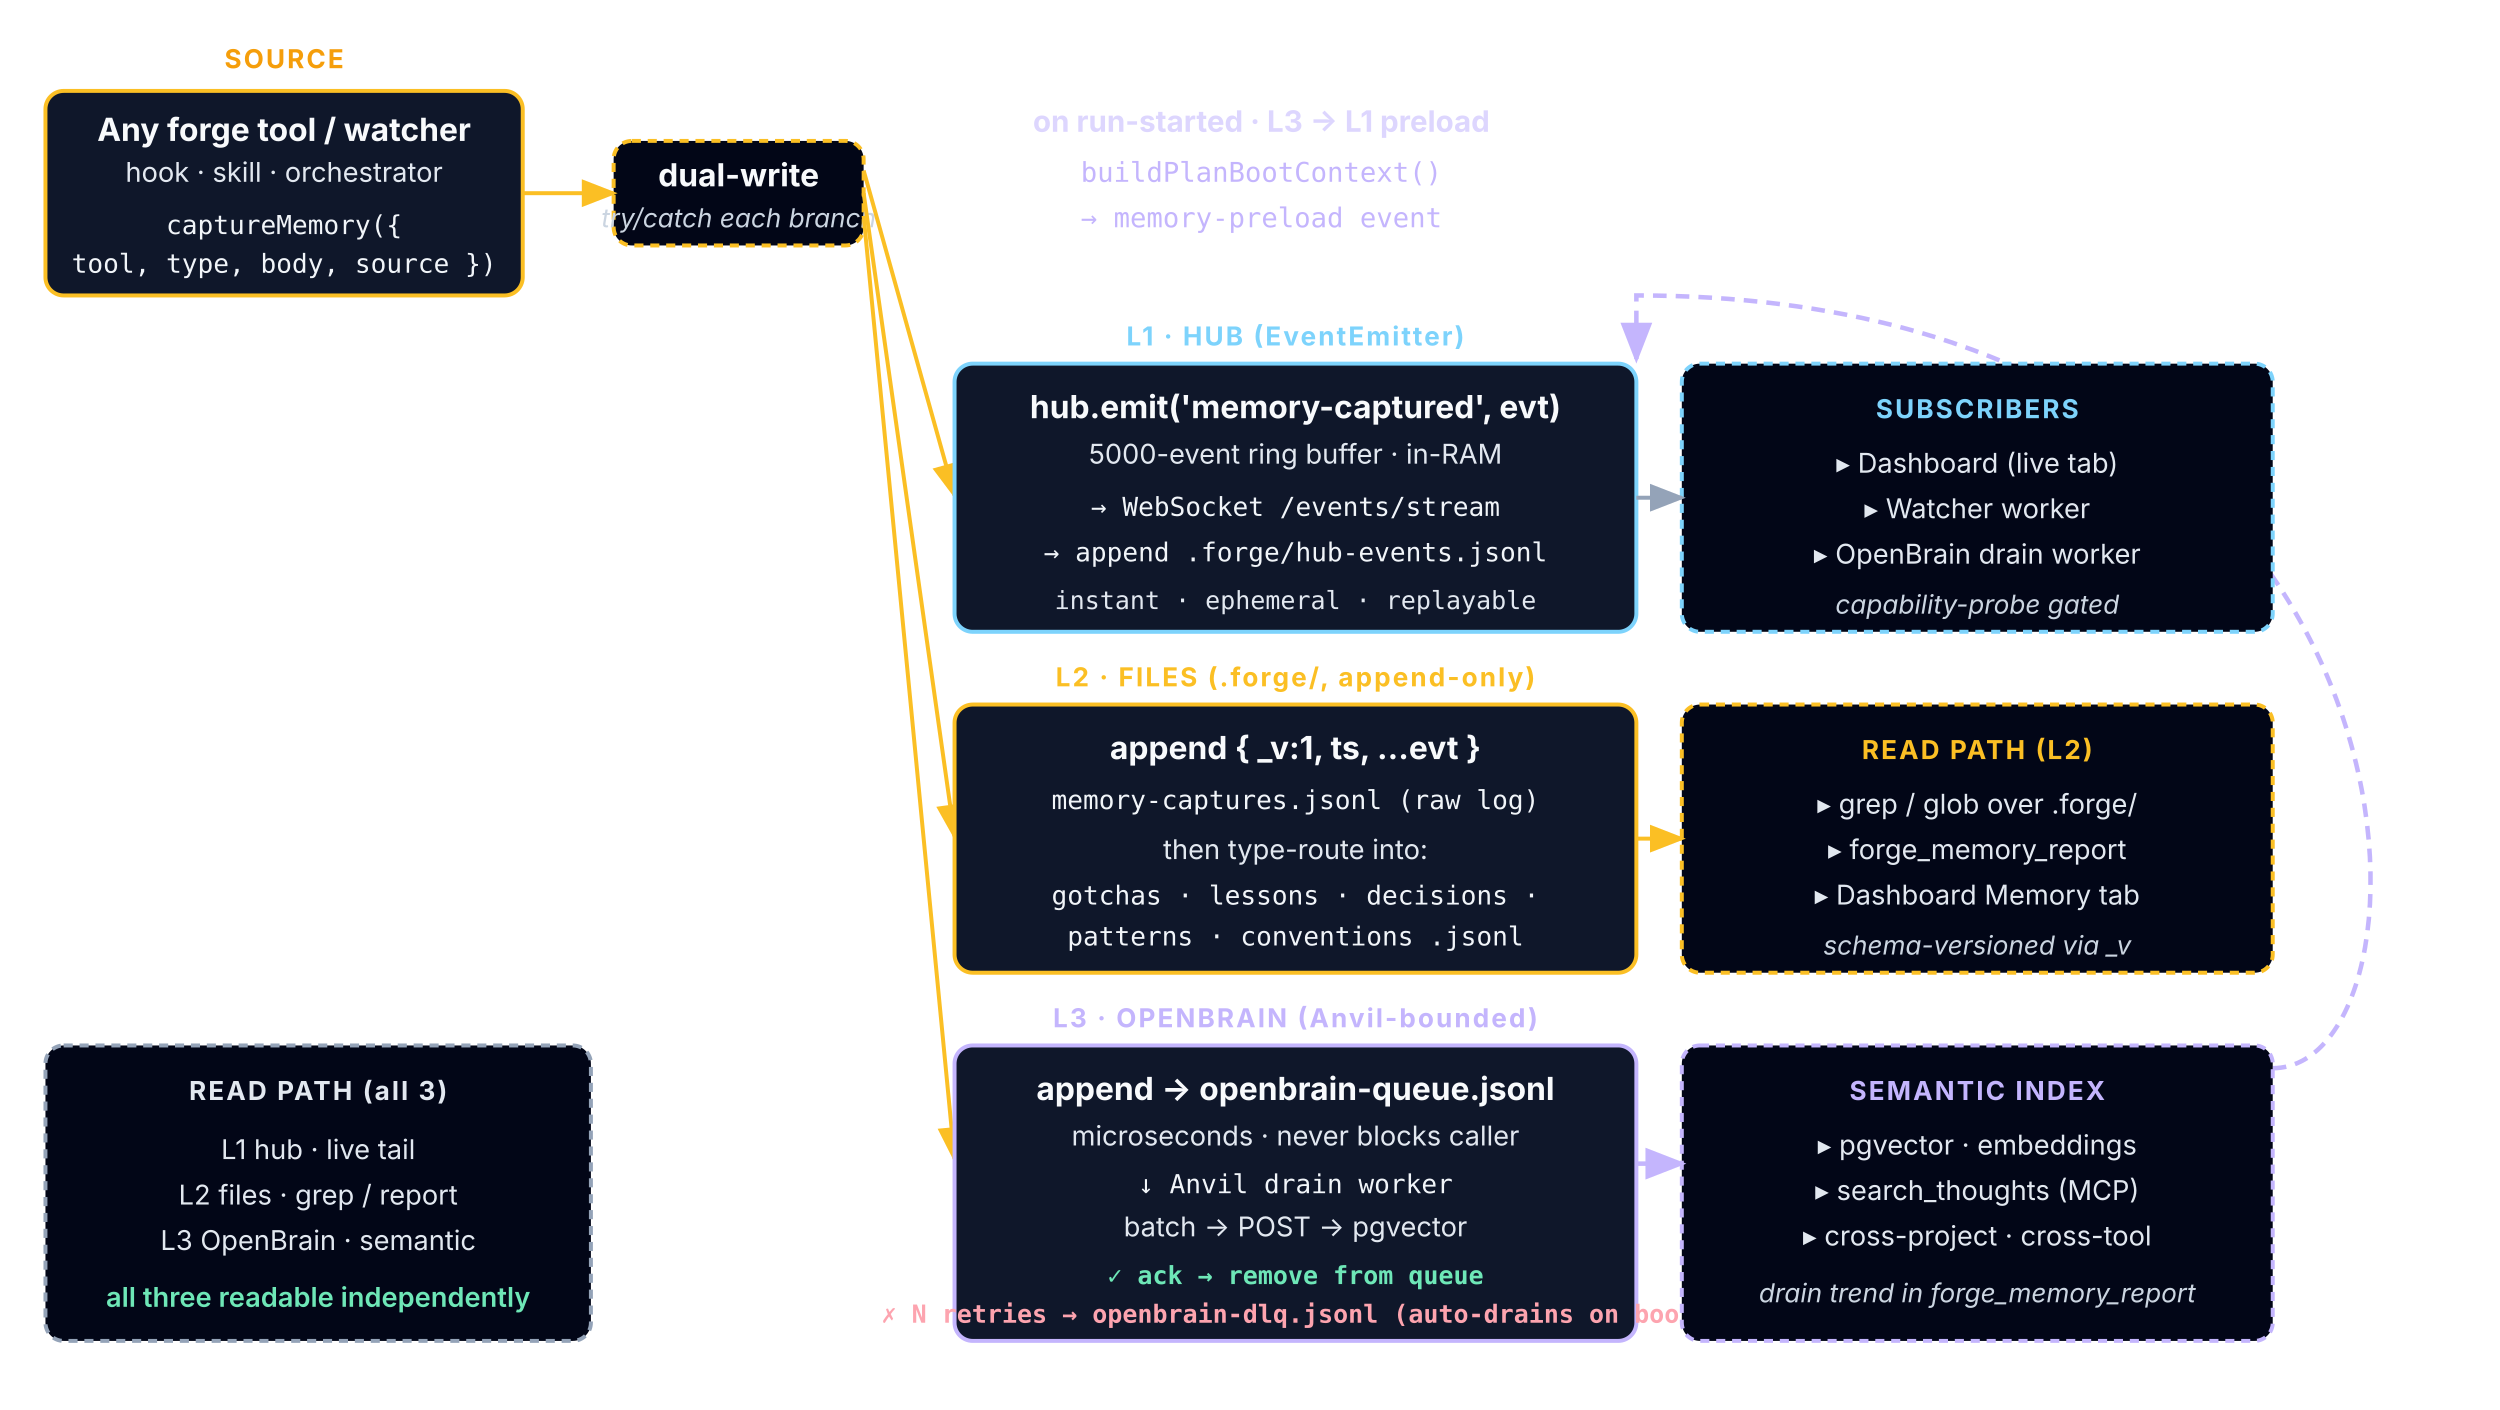
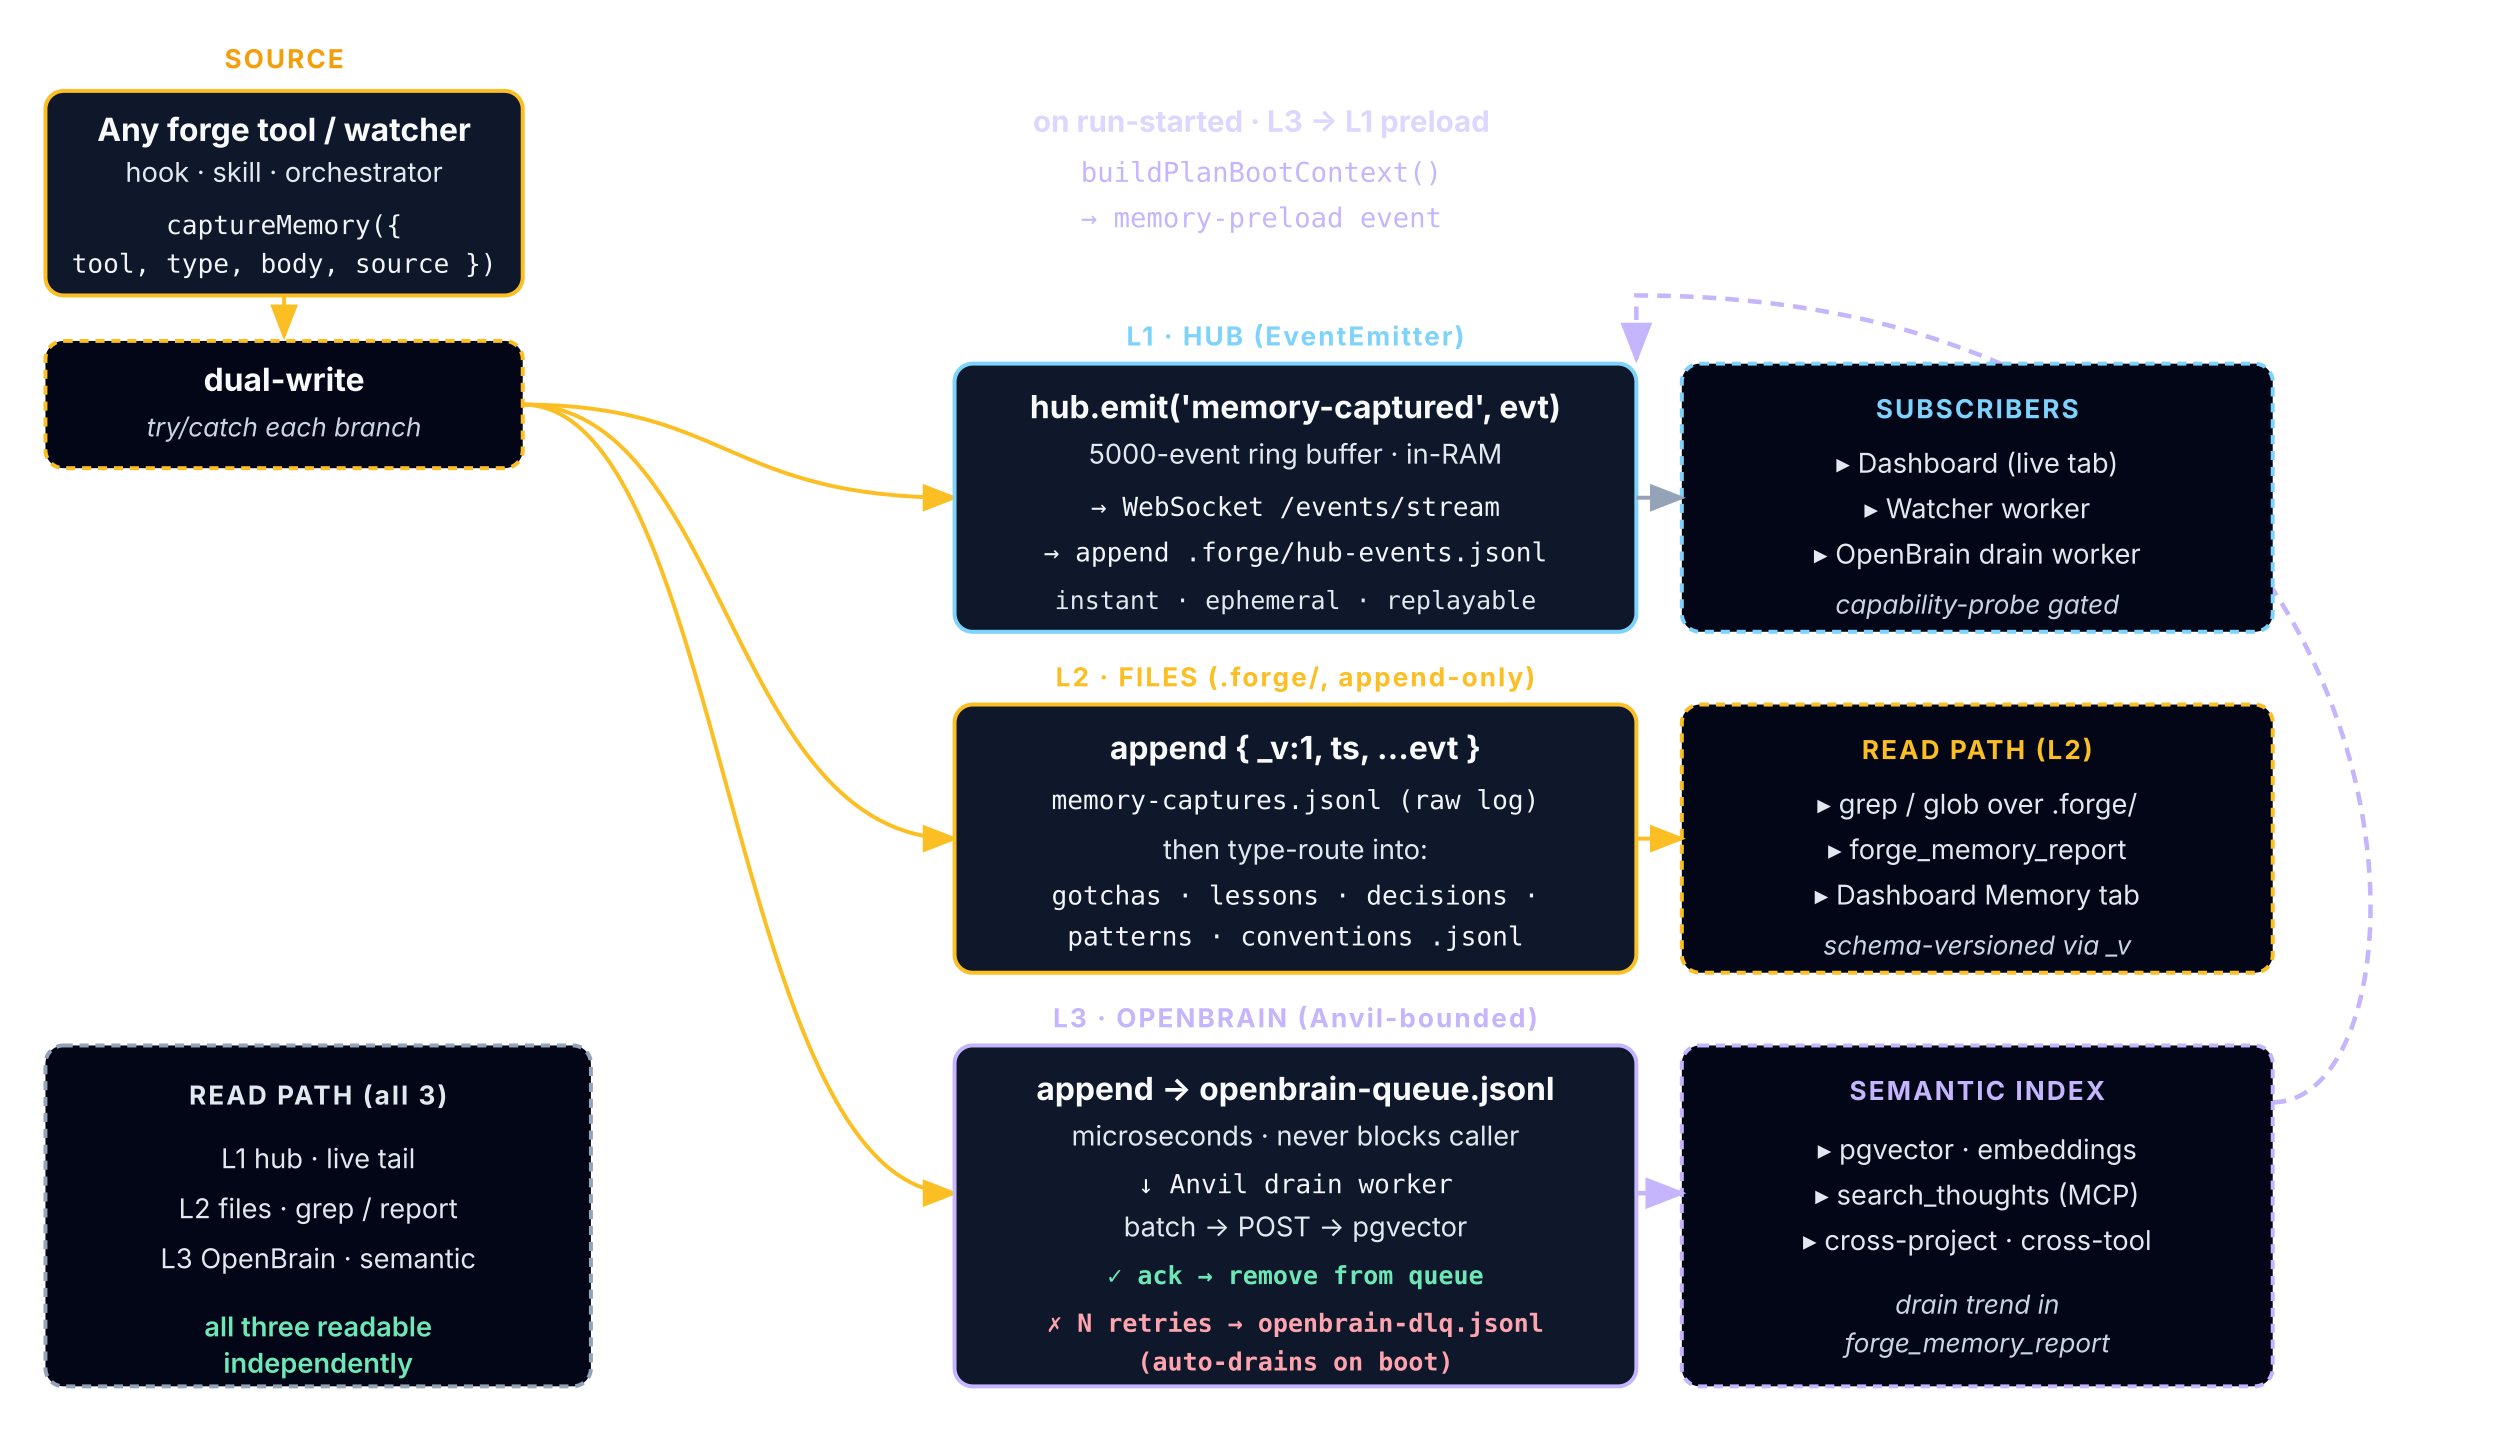
- <svg xmlns="http://www.w3.org/2000/svg" viewBox="0 0 1100 620" fill="none" role="img" aria-labelledby="mcd-title mcd-desc">
+ <svg xmlns="http://www.w3.org/2000/svg" viewBox="0 0 1100 640" fill="none" role="img" aria-labelledby="mcd-title mcd-desc">
  <style>
    text { font-family: 'Inter', sans-serif; }
    .node { rx: 8; ry: 8; stroke-width: 1.75; }
    .arrow { stroke: #94a3b8; stroke-width: 1.75; fill: none; marker-end: url(#mcdah); }
    .arrow-amber { stroke: #fbbf24; stroke-width: 1.75; fill: none; marker-end: url(#mcdah-amber); }
    .arrow-violet { stroke: #c4b5fd; stroke-width: 2; fill: none; marker-end: url(#mcdah-violet); stroke-dasharray: 6 4; }
    .label { font-size: 12px; fill: #e2e8f0; }
    .small { font-size: 12px; fill: #cbd5e1; }
    .title { font-size: 14px; fill: #f8fafc; font-weight: 700; }
    .tier { font-size: 11.5px; font-weight: 700; text-transform: uppercase; letter-spacing: 0.08em; }
    .file { font-size: 11.5px; font-family: 'JetBrains Mono', monospace; fill: #f1f5f9; }
    .surf { font-size: 11px; font-family: 'JetBrains Mono', monospace; fill: #e2e8f0; }
    .note { font-size: 11.5px; fill: #cbd5e1; font-style: italic; }
    .preload-label { font-size: 13px; fill: #ddd6fe; font-weight: 700; }
    .preload-sub { font-size: 12px; fill: #c4b5fd; font-family: 'JetBrains Mono', monospace; }
    .ok { fill: #6ee7b7; font-weight: 600; }
    .err { fill: #fda4af; font-weight: 600; }
  </style>
  <defs>
    <marker id="mcdah" markerWidth="9" markerHeight="7" refX="8" refY="3.5" orient="auto">
      <path d="M0,0 L9,3.5 L0,7" fill="#94a3b8" />
    </marker>
    <marker id="mcdah-amber" markerWidth="9" markerHeight="7" refX="8" refY="3.5" orient="auto">
      <path d="M0,0 L9,3.5 L0,7" fill="#fbbf24" />
    </marker>
    <marker id="mcdah-violet" markerWidth="9" markerHeight="7" refX="8" refY="3.5" orient="auto">
      <path d="M0,0 L9,3.5 L0,7" fill="#c4b5fd" />
    </marker>
  </defs>
-   <path d="M1000,470 C 1080,470 1080,130 720,130 L 720,158" class="arrow-violet" />
+   <path d="M1000,485 C 1080,485 1080,130 720,130 L 720,158" class="arrow-violet" />
  <text x="555" y="58" class="preload-label" text-anchor="middle">on run-started · L3 → L1 preload</text>
  <text x="555" y="80" class="preload-sub" text-anchor="middle">buildPlanBootContext()</text>
  <text x="555" y="100" class="preload-sub" text-anchor="middle">→ memory-preload event</text>
  <text x="125" y="30" class="tier" style="fill:#f59e0b;" text-anchor="middle">SOURCE</text>
  <rect x="20" y="40" width="210" height="90" class="node" fill="#0f172a" stroke="#fbbf24" />
  <text x="125" y="62" class="title" text-anchor="middle">Any forge tool / watcher</text>
  <text x="125" y="80" class="label" text-anchor="middle">hook · skill · orchestrator</text>
  <text x="125" y="103" class="file" text-anchor="middle">captureMemory({</text>
  <text x="125" y="120" class="file" text-anchor="middle">tool, type, body, source })</text>
-   <rect x="270" y="62" width="110" height="46" class="node" fill="#020617" stroke="#fbbf24" stroke-dasharray="4 3" />
-   <text x="325" y="82" class="title" text-anchor="middle">dual-write</text>
-   <text x="325" y="100" class="note" text-anchor="middle">try/catch each branch</text>
-   <path d="M230,85 L270,85" class="arrow-amber" />
-   <path d="M380,75 L420,218" class="arrow-amber" />
-   <path d="M380,85 L420,368" class="arrow-amber" />
-   <path d="M380,95 L420,510" class="arrow-amber" />
+   <path d="M125,130 L125,148" class="arrow-amber" />
+   <rect x="20" y="150" width="210" height="56" class="node" fill="#020617" stroke="#fbbf24" stroke-dasharray="4 3" />
+   <text x="125" y="172" class="title" text-anchor="middle">dual-write</text>
+   <text x="125" y="192" class="note" text-anchor="middle">try/catch each branch</text>
+   <path d="M230,178 C 320,178 320,219 420,219" class="arrow-amber" />
+   <path d="M230,178 C 320,178 320,369 420,369" class="arrow-amber" />
+   <path d="M230,178 C 320,178 320,525 420,525" class="arrow-amber" />
  <text x="570" y="152" class="tier" style="fill:#7dd3fc;" text-anchor="middle">L1 · HUB (EventEmitter)</text>
  <rect x="420" y="160" width="300" height="118" class="node" fill="#0f172a" stroke="#7dd3fc" />
  <text x="570" y="184" class="title" text-anchor="middle">hub.emit('memory-captured', evt)</text>
  <text x="570" y="204" class="label" text-anchor="middle">5000-event ring buffer · in-RAM</text>
  <text x="570" y="227" class="file" text-anchor="middle">→ WebSocket /events/stream</text>
  <text x="570" y="247" class="file" text-anchor="middle">→ append .forge/hub-events.jsonl</text>
  <text x="570" y="268" class="surf" text-anchor="middle">instant · ephemeral · replayable</text>
  <rect x="740" y="160" width="260" height="118" class="node" fill="#020617" stroke="#7dd3fc" stroke-dasharray="4 3" />
  <text x="870" y="184" class="tier" style="fill:#7dd3fc;" text-anchor="middle">SUBSCRIBERS</text>
  <text x="870" y="208" class="label" text-anchor="middle">▸ Dashboard (live tab)</text>
  <text x="870" y="228" class="label" text-anchor="middle">▸ Watcher worker</text>
  <text x="870" y="248" class="label" text-anchor="middle">▸ OpenBrain drain worker</text>
  <text x="870" y="270" class="note" text-anchor="middle">capability-probe gated</text>
  <path d="M720,219 L740,219" class="arrow" />
  <text x="570" y="302" class="tier" style="fill:#fbbf24;" text-anchor="middle">L2 · FILES (.forge/, append-only)</text>
  <rect x="420" y="310" width="300" height="118" class="node" fill="#0f172a" stroke="#fbbf24" />
  <text x="570" y="334" class="title" text-anchor="middle">append { _v:1, ts, ...evt }</text>
  <text x="570" y="356" class="file" text-anchor="middle">memory-captures.jsonl  (raw log)</text>
  <text x="570" y="378" class="label" text-anchor="middle">then type-route into:</text>
  <text x="570" y="398" class="file" text-anchor="middle">gotchas · lessons · decisions ·</text>
  <text x="570" y="416" class="file" text-anchor="middle">patterns · conventions  .jsonl</text>
  <rect x="740" y="310" width="260" height="118" class="node" fill="#020617" stroke="#fbbf24" stroke-dasharray="4 3" />
  <text x="870" y="334" class="tier" style="fill:#fbbf24;" text-anchor="middle">READ PATH (L2)</text>
  <text x="870" y="358" class="label" text-anchor="middle">▸ grep / glob over .forge/</text>
  <text x="870" y="378" class="label" text-anchor="middle">▸ forge_memory_report</text>
  <text x="870" y="398" class="label" text-anchor="middle">▸ Dashboard Memory tab</text>
  <text x="870" y="420" class="note" text-anchor="middle">schema-versioned via _v</text>
  <path d="M720,369 L740,369" class="arrow-amber" />
  <text x="570" y="452" class="tier" style="fill:#c4b5fd;" text-anchor="middle">L3 · OPENBRAIN (Anvil-bounded)</text>
-   <rect x="420" y="460" width="300" height="130" class="node" fill="#0f172a" stroke="#c4b5fd" />
+   <rect x="420" y="460" width="300" height="150" class="node" fill="#0f172a" stroke="#c4b5fd" />
  <text x="570" y="484" class="title" text-anchor="middle">append → openbrain-queue.jsonl</text>
  <text x="570" y="504" class="label" text-anchor="middle">microseconds · never blocks caller</text>
  <text x="570" y="525" class="file" text-anchor="middle">↓ Anvil drain worker</text>
  <text x="570" y="544" class="label" text-anchor="middle">batch → POST → pgvector</text>
  <text x="570" y="565" class="surf ok" text-anchor="middle">✓ ack → remove from queue</text>
-   <text x="570" y="582" class="surf err" text-anchor="middle">✗ N retries → openbrain-dlq.jsonl   (auto-drains on boot)</text>
-   <rect x="740" y="460" width="260" height="130" class="node" fill="#020617" stroke="#c4b5fd" stroke-dasharray="4 3" />
+   <text x="570" y="586" class="surf err" text-anchor="middle">✗ N retries → openbrain-dlq.jsonl</text>
+   <text x="570" y="603" class="surf err" text-anchor="middle">(auto-drains on boot)</text>
+   <rect x="740" y="460" width="260" height="150" class="node" fill="#020617" stroke="#c4b5fd" stroke-dasharray="4 3" />
  <text x="870" y="484" class="tier" style="fill:#c4b5fd;" text-anchor="middle">SEMANTIC INDEX</text>
-   <text x="870" y="508" class="label" text-anchor="middle">▸ pgvector · embeddings</text>
-   <text x="870" y="528" class="label" text-anchor="middle">▸ search_thoughts (MCP)</text>
-   <text x="870" y="548" class="label" text-anchor="middle">▸ cross-project · cross-tool</text>
-   <text x="870" y="573" class="note" text-anchor="middle">drain trend in forge_memory_report</text>
-   <path d="M720,512 L740,512" class="arrow-violet" />
-   <rect x="20" y="460" width="240" height="130" class="node" fill="#020617" stroke="#94a3b8" stroke-dasharray="4 3" />
-   <text x="140" y="484" class="tier" style="fill:#e2e8f0;" text-anchor="middle">READ PATH (all 3)</text>
-   <text x="140" y="510" class="label" text-anchor="middle">L1 hub · live tail</text>
-   <text x="140" y="530" class="label" text-anchor="middle">L2 files · grep / report</text>
-   <text x="140" y="550" class="label" text-anchor="middle">L3 OpenBrain · semantic</text>
-   <text x="140" y="575" class="small ok" text-anchor="middle">all three readable independently</text>
+   <text x="870" y="510" class="label" text-anchor="middle">▸ pgvector · embeddings</text>
+   <text x="870" y="530" class="label" text-anchor="middle">▸ search_thoughts (MCP)</text>
+   <text x="870" y="550" class="label" text-anchor="middle">▸ cross-project · cross-tool</text>
+   <text x="870" y="578" class="note" text-anchor="middle">drain trend in</text>
+   <text x="870" y="595" class="note" text-anchor="middle">forge_memory_report</text>
+   <path d="M720,525 L740,525" class="arrow-violet" />
+   <rect x="20" y="460" width="240" height="150" class="node" fill="#020617" stroke="#94a3b8" stroke-dasharray="4 3" />
+   <text x="140" y="486" class="tier" style="fill:#e2e8f0;" text-anchor="middle">READ PATH (all 3)</text>
+   <text x="140" y="514" class="label" text-anchor="middle">L1 hub · live tail</text>
+   <text x="140" y="536" class="label" text-anchor="middle">L2 files · grep / report</text>
+   <text x="140" y="558" class="label" text-anchor="middle">L3 OpenBrain · semantic</text>
+   <text x="140" y="588" class="small ok" text-anchor="middle">all three readable</text>
+   <text x="140" y="604" class="small ok" text-anchor="middle">independently</text>
</svg>
